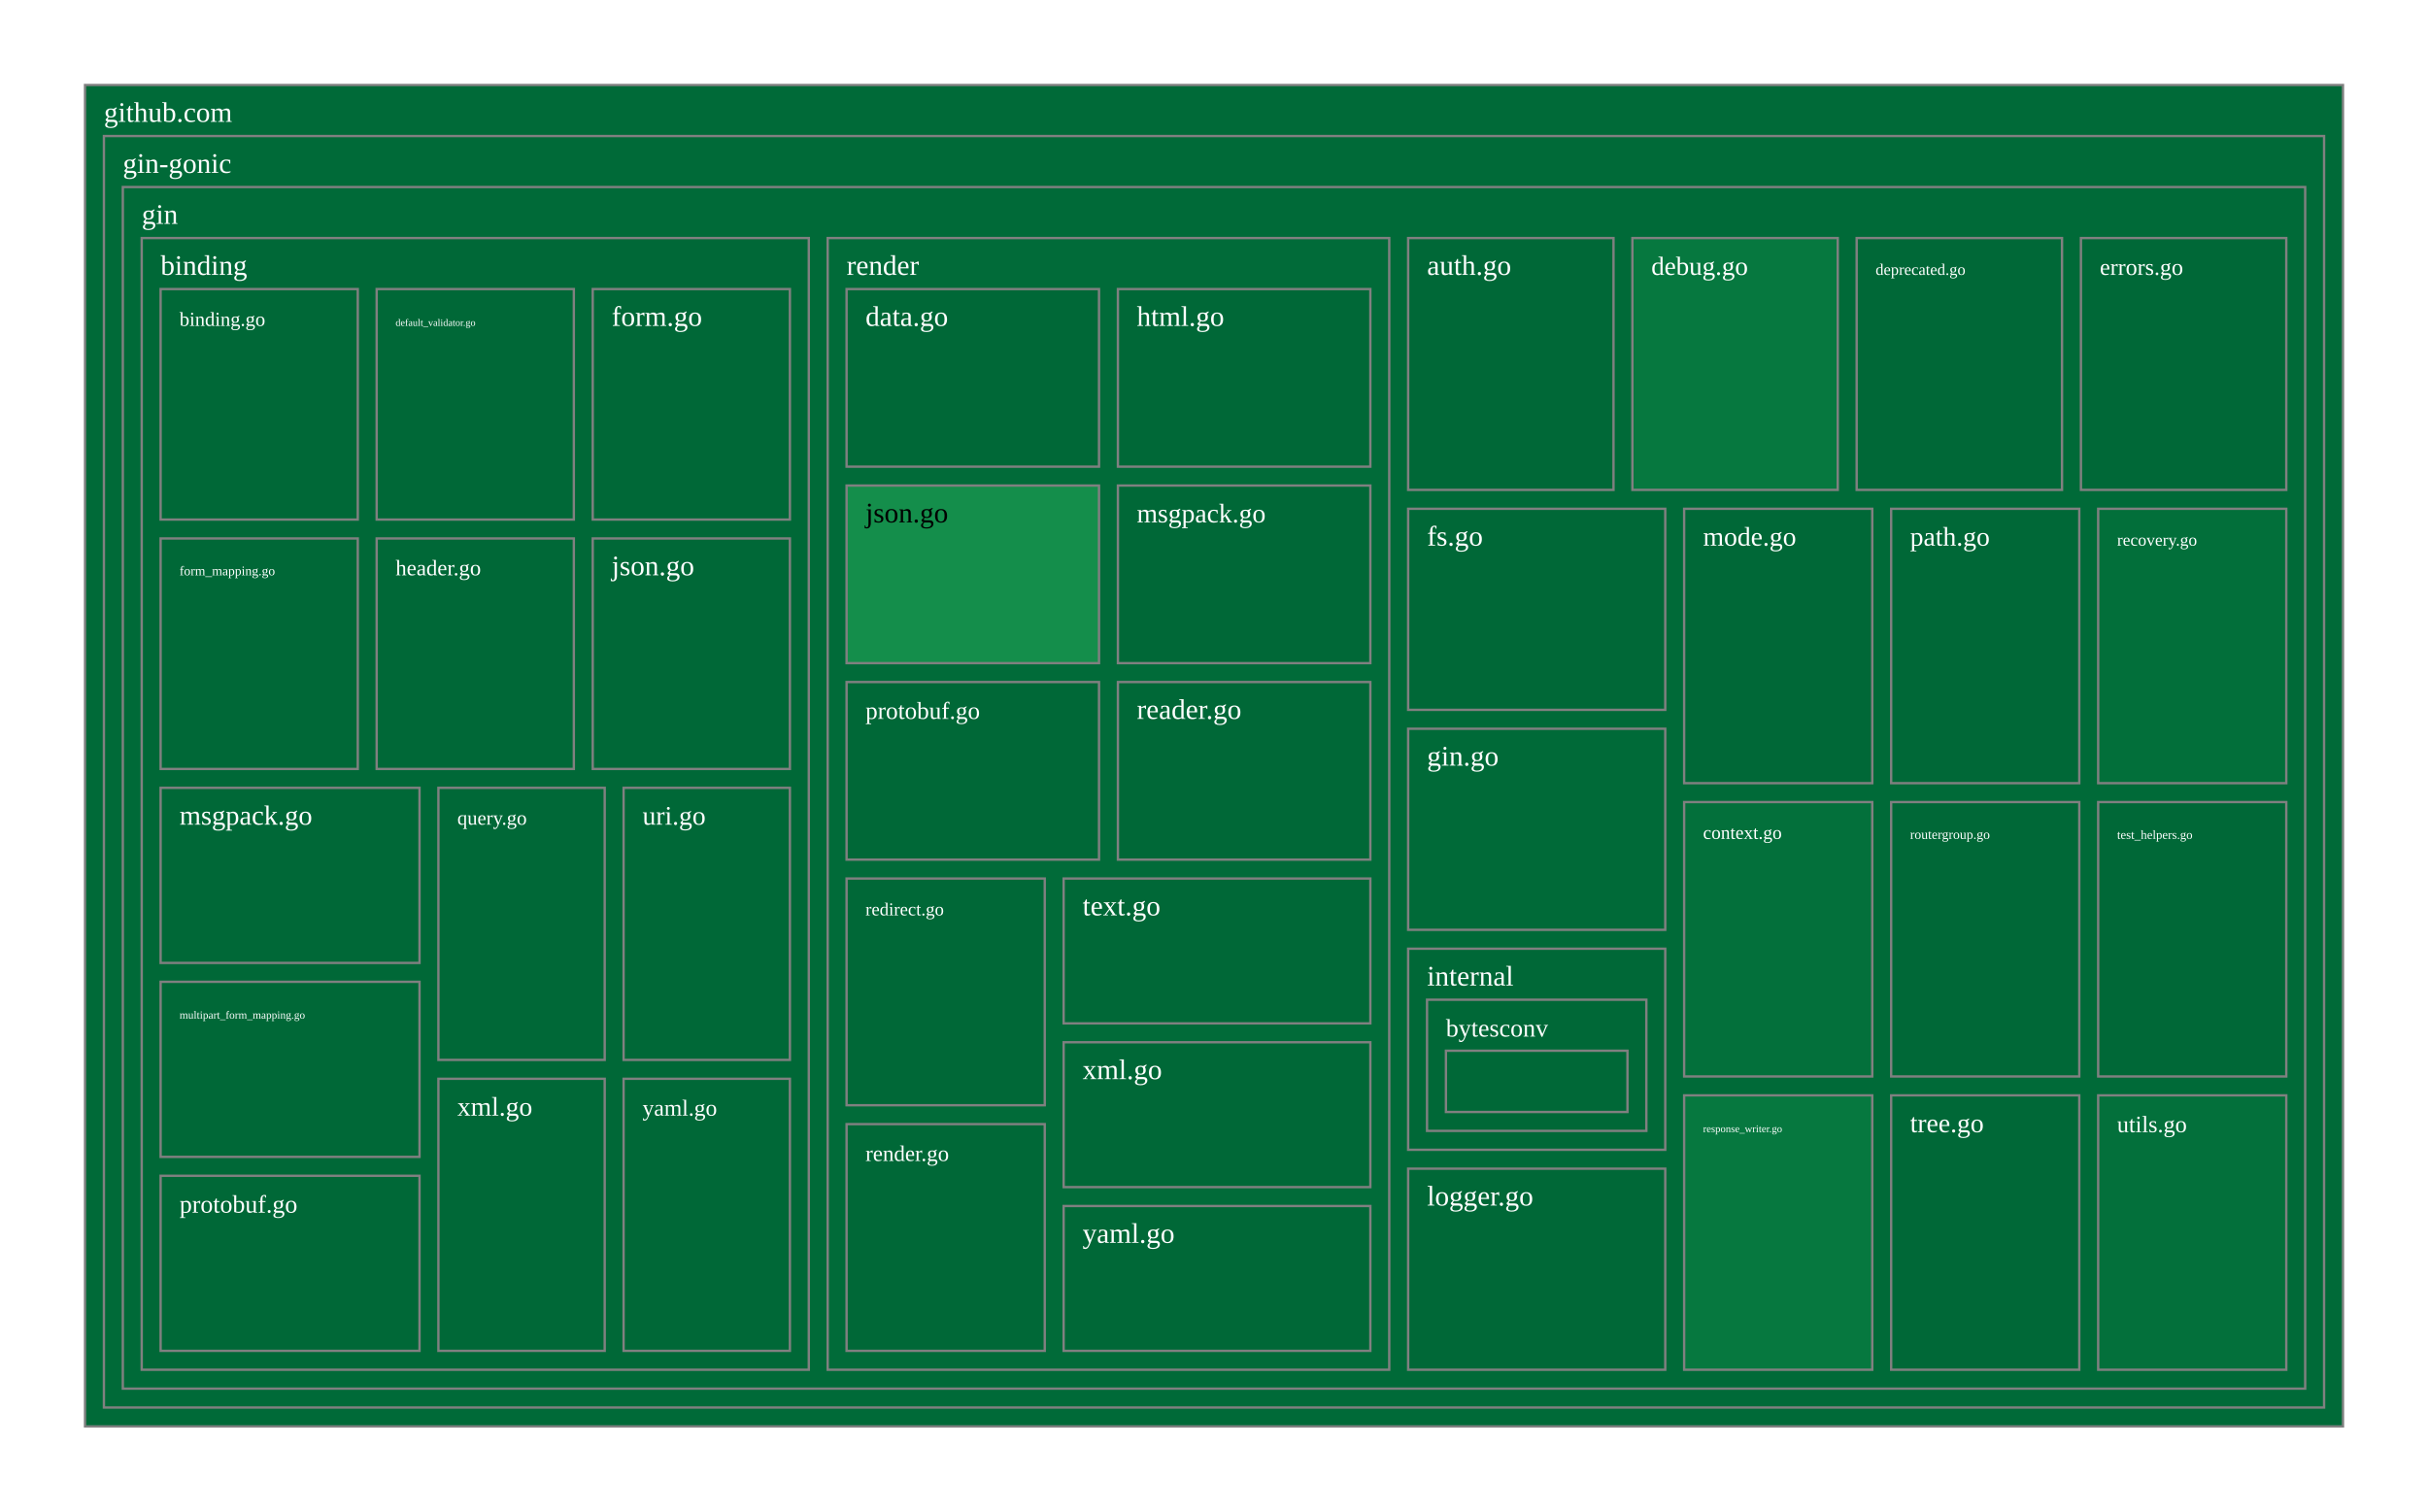
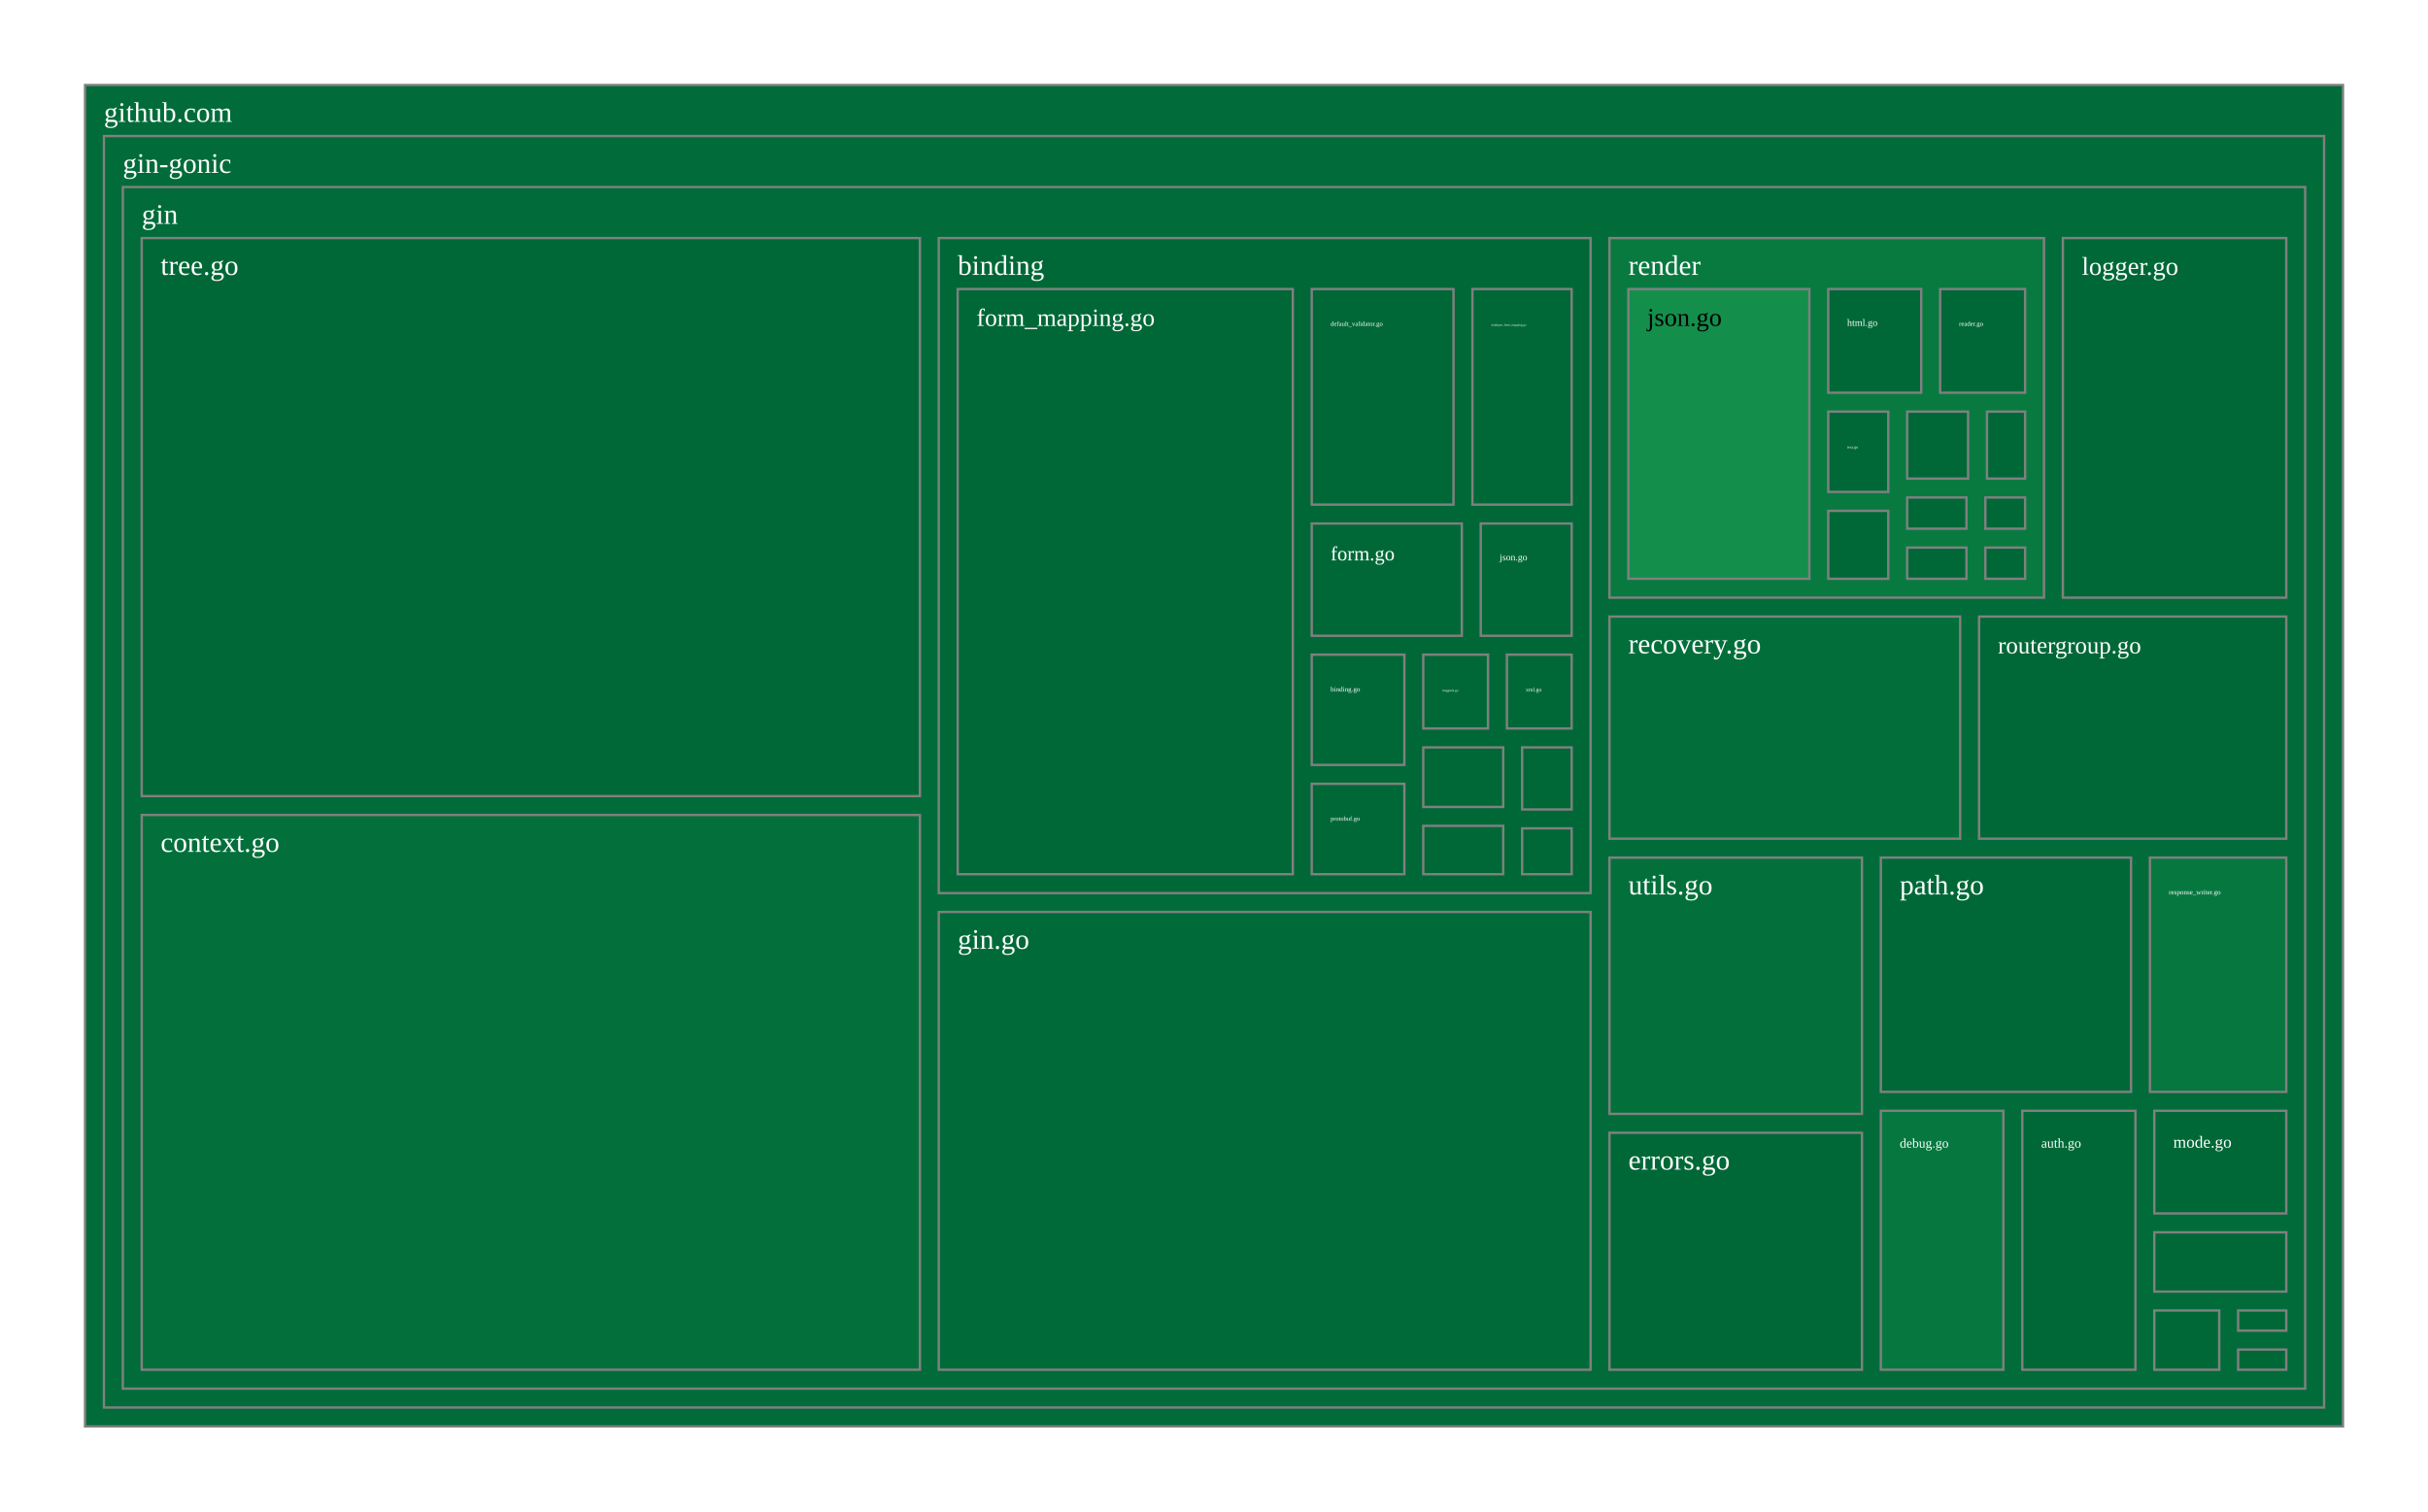
<svg xmlns="http://www.w3.org/2000/svg" viewBox="0 0 1028 640" style="background: white none repeat scroll 0% 0%;">
  <g>
-     <rect x="36" y="36" width="956" height="568" style="fill: rgba(0, 106, 56, 65535);opacity:1;fill-opacity:1;stroke:rgba(128,128,128,65535);stroke-width:1px;stroke-opacity:1;" />
+     <rect x="36" y="36" width="956" height="568" style="fill: rgba(1, 108, 57, 65535);opacity:1;fill-opacity:1;stroke:rgba(128,128,128,65535);stroke-width:1px;stroke-opacity:1;" />
    <text data-notex="1" text-anchor="start" transform="translate(44,51.6) scale(1)" style="font-family: Open Sans, verdana, arial, sans-serif !important; font-size: 12px; fill: rgb(255, 255, 255, 65535); fill-opacity: 1; white-space: pre;" data-math="N">github.com</text>
  </g>
  <g>
-     <rect x="44" y="57.6" width="940" height="538.4" style="fill: rgba(0, 106, 56, 65535);opacity:1;fill-opacity:1;stroke:rgba(128,128,128,65535);stroke-width:1px;stroke-opacity:1;" />
+     <rect x="44" y="57.6" width="940" height="538.4" style="fill: rgba(1, 108, 57, 65535);opacity:1;fill-opacity:1;stroke:rgba(128,128,128,65535);stroke-width:1px;stroke-opacity:1;" />
    <text data-notex="1" text-anchor="start" transform="translate(52,73.2) scale(1)" style="font-family: Open Sans, verdana, arial, sans-serif !important; font-size: 12px; fill: rgb(255, 255, 255, 65535); fill-opacity: 1; white-space: pre;" data-math="N">gin-gonic</text>
  </g>
  <g>
-     <rect x="52" y="79.2" width="924" height="508.8" style="fill: rgba(0, 106, 56, 65535);opacity:1;fill-opacity:1;stroke:rgba(128,128,128,65535);stroke-width:1px;stroke-opacity:1;" />
+     <rect x="52" y="79.2" width="924" height="508.8" style="fill: rgba(1, 108, 57, 65535);opacity:1;fill-opacity:1;stroke:rgba(128,128,128,65535);stroke-width:1px;stroke-opacity:1;" />
    <text data-notex="1" text-anchor="start" transform="translate(60,94.8) scale(1)" style="font-family: Open Sans, verdana, arial, sans-serif !important; font-size: 12px; fill: rgb(255, 255, 255, 65535); fill-opacity: 1; white-space: pre;" data-math="N">gin</text>
  </g>
  <g>
-     <rect x="596.195" y="100.8" width="86.951" height="106.635" style="fill: rgba(0, 104, 55, 65535);opacity:1;fill-opacity:1;stroke:rgba(128,128,128,65535);stroke-width:1px;stroke-opacity:1;" />
-     <text data-notex="1" text-anchor="start" transform="translate(604.1951,116.4) scale(1)" style="font-family: Open Sans, verdana, arial, sans-serif !important; font-size: 12px; fill: rgb(255, 255, 255, 65535); fill-opacity: 1; white-space: pre;" data-math="N">auth.go</text>
+     <rect x="856.224" y="470.34" width="47.896" height="109.66" style="fill: rgba(0, 104, 55, 65535);opacity:1;fill-opacity:1;stroke:rgba(128,128,128,65535);stroke-width:1px;stroke-opacity:1;" />
+     <text data-notex="1" text-anchor="start" transform="translate(864.2236,485.9399) scale(0.474638)" style="font-family: Open Sans, verdana, arial, sans-serif !important; font-size: 12px; fill: rgb(255, 255, 255, 65535); fill-opacity: 1; white-space: pre;" data-math="N">auth.go</text>
  </g>
  <g>
-     <rect x="60" y="100.8" width="282.439" height="479.2" style="fill: rgba(0, 104, 55, 65535);opacity:1;fill-opacity:1;stroke:rgba(128,128,128,65535);stroke-width:1px;stroke-opacity:1;" />
-     <text data-notex="1" text-anchor="start" transform="translate(68,116.4) scale(1)" style="font-family: Open Sans, verdana, arial, sans-serif !important; font-size: 12px; fill: rgb(255, 255, 255, 65535); fill-opacity: 1; white-space: pre;" data-math="N">binding</text>
+     <rect x="397.474" y="100.8" width="275.96" height="277.372" style="fill: rgba(0, 104, 55, 65535);opacity:1;fill-opacity:1;stroke:rgba(128,128,128,65535);stroke-width:1px;stroke-opacity:1;" />
+     <text data-notex="1" text-anchor="start" transform="translate(405.4737,116.4) scale(1)" style="font-family: Open Sans, verdana, arial, sans-serif !important; font-size: 12px; fill: rgb(255, 255, 255, 65535); fill-opacity: 1; white-space: pre;" data-math="N">binding</text>
  </g>
  <g>
-     <rect x="713.058" y="339.624" width="79.647" height="116.188" style="fill: rgba(3, 112, 59, 65535);opacity:1;fill-opacity:1;stroke:rgba(128,128,128,65535);stroke-width:1px;stroke-opacity:1;" />
-     <text data-notex="1" text-anchor="start" transform="translate(721.0582,355.2235) scale(0.662992)" style="font-family: Open Sans, verdana, arial, sans-serif !important; font-size: 12px; fill: rgb(255, 255, 255, 65535); fill-opacity: 1; white-space: pre;" data-math="N">context.go</text>
+     <rect x="60" y="345.096" width="329.474" height="234.904" style="fill: rgba(3, 112, 59, 65535);opacity:1;fill-opacity:1;stroke:rgba(128,128,128,65535);stroke-width:1px;stroke-opacity:1;" />
+     <text data-notex="1" text-anchor="start" transform="translate(68,360.696) scale(1)" style="font-family: Open Sans, verdana, arial, sans-serif !important; font-size: 12px; fill: rgb(255, 255, 255, 65535); fill-opacity: 1; white-space: pre;" data-math="N">context.go</text>
  </g>
  <g>
-     <rect x="691.146" y="100.8" width="86.951" height="106.635" style="fill: rgba(6, 120, 63, 65535);opacity:1;fill-opacity:1;stroke:rgba(128,128,128,65535);stroke-width:1px;stroke-opacity:1;" />
-     <text data-notex="1" text-anchor="start" transform="translate(699.1463,116.4) scale(0.923844)" style="font-family: Open Sans, verdana, arial, sans-serif !important; font-size: 12px; fill: rgb(255, 255, 255, 65535); fill-opacity: 1; white-space: pre;" data-math="N">debug.go</text>
+     <rect x="796.335" y="470.34" width="51.888" height="109.66" style="fill: rgba(6, 120, 63, 65535);opacity:1;fill-opacity:1;stroke:rgba(128,128,128,65535);stroke-width:1px;stroke-opacity:1;" />
+     <text data-notex="1" text-anchor="start" transform="translate(804.3354,485.9399) scale(0.467294)" style="font-family: Open Sans, verdana, arial, sans-serif !important; font-size: 12px; fill: rgb(255, 255, 255, 65535); fill-opacity: 1; white-space: pre;" data-math="N">debug.go</text>
  </g>
  <g>
-     <rect x="786.098" y="100.8" width="86.951" height="106.635" style="fill: rgba(0, 104, 55, 65535);opacity:1;fill-opacity:1;stroke:rgba(128,128,128,65535);stroke-width:1px;stroke-opacity:1;" />
-     <text data-notex="1" text-anchor="start" transform="translate(794.0976,116.4) scale(0.568519)" style="font-family: Open Sans, verdana, arial, sans-serif !important; font-size: 12px; fill: rgb(255, 255, 255, 65535); fill-opacity: 1; white-space: pre;" data-math="N">deprecated.go</text>
+     <rect x="947.609" y="571.454" width="20.391" height="8.546" style="fill: rgba(0, 104, 55, 65535);opacity:1;fill-opacity:1;stroke:rgba(128,128,128,65535);stroke-width:1px;stroke-opacity:1;" />
  </g>
  <g>
-     <rect x="881.049" y="100.8" width="86.951" height="106.635" style="fill: rgba(0, 104, 55, 65535);opacity:1;fill-opacity:1;stroke:rgba(128,128,128,65535);stroke-width:1px;stroke-opacity:1;" />
-     <text data-notex="1" text-anchor="start" transform="translate(889.0488,116.4) scale(0.821195)" style="font-family: Open Sans, verdana, arial, sans-serif !important; font-size: 12px; fill: rgb(255, 255, 255, 65535); fill-opacity: 1; white-space: pre;" data-math="N">errors.go</text>
+     <rect x="681.434" y="479.658" width="106.902" height="100.342" style="fill: rgba(0, 104, 55, 65535);opacity:1;fill-opacity:1;stroke:rgba(128,128,128,65535);stroke-width:1px;stroke-opacity:1;" />
+     <text data-notex="1" text-anchor="start" transform="translate(689.4337,495.2576) scale(1)" style="font-family: Open Sans, verdana, arial, sans-serif !important; font-size: 12px; fill: rgb(255, 255, 255, 65535); fill-opacity: 1; white-space: pre;" data-math="N">errors.go</text>
  </g>
  <g>
-     <rect x="596.195" y="215.435" width="108.863" height="85.141" style="fill: rgba(0, 104, 55, 65535);opacity:1;fill-opacity:1;stroke:rgba(128,128,128,65535);stroke-width:1px;stroke-opacity:1;" />
-     <text data-notex="1" text-anchor="start" transform="translate(604.1951,231.0353) scale(1)" style="font-family: Open Sans, verdana, arial, sans-serif !important; font-size: 12px; fill: rgb(255, 255, 255, 65535); fill-opacity: 1; white-space: pre;" data-math="N">fs.go</text>
+     <rect x="912.119" y="521.816" width="55.881" height="25.092" style="fill: rgba(0, 104, 55, 65535);opacity:1;fill-opacity:1;stroke:rgba(128,128,128,65535);stroke-width:1px;stroke-opacity:1;" />
  </g>
  <g>
-     <rect x="596.195" y="308.576" width="108.863" height="85.141" style="fill: rgba(0, 106, 56, 65535);opacity:1;fill-opacity:1;stroke:rgba(128,128,128,65535);stroke-width:1px;stroke-opacity:1;" />
-     <text data-notex="1" text-anchor="start" transform="translate(604.1951,324.1765) scale(1)" style="font-family: Open Sans, verdana, arial, sans-serif !important; font-size: 12px; fill: rgb(255, 255, 255, 65535); fill-opacity: 1; white-space: pre;" data-math="N">gin.go</text>
+     <rect x="397.474" y="386.172" width="275.96" height="193.828" style="fill: rgba(0, 106, 56, 65535);opacity:1;fill-opacity:1;stroke:rgba(128,128,128,65535);stroke-width:1px;stroke-opacity:1;" />
+     <text data-notex="1" text-anchor="start" transform="translate(405.4737,401.7718) scale(1)" style="font-family: Open Sans, verdana, arial, sans-serif !important; font-size: 12px; fill: rgb(255, 255, 255, 65535); fill-opacity: 1; white-space: pre;" data-math="N">gin.go</text>
  </g>
  <g>
-     <rect x="596.195" y="401.718" width="108.863" height="85.141" style="fill: rgba(0, 104, 55, 65535);opacity:1;fill-opacity:1;stroke:rgba(128,128,128,65535);stroke-width:1px;stroke-opacity:1;" />
-     <text data-notex="1" text-anchor="start" transform="translate(604.1951,417.3176) scale(1)" style="font-family: Open Sans, verdana, arial, sans-serif !important; font-size: 12px; fill: rgb(255, 255, 255, 65535); fill-opacity: 1; white-space: pre;" data-math="N">internal</text>
+     <rect x="947.609" y="554.908" width="20.391" height="8.546" style="fill: rgba(0, 104, 55, 65535);opacity:1;fill-opacity:1;stroke:rgba(128,128,128,65535);stroke-width:1px;stroke-opacity:1;" />
  </g>
  <g>
-     <rect x="596.195" y="494.859" width="108.863" height="85.141" style="fill: rgba(0, 104, 55, 65535);opacity:1;fill-opacity:1;stroke:rgba(128,128,128,65535);stroke-width:1px;stroke-opacity:1;" />
-     <text data-notex="1" text-anchor="start" transform="translate(604.1951,510.4588) scale(1)" style="font-family: Open Sans, verdana, arial, sans-serif !important; font-size: 12px; fill: rgb(255, 255, 255, 65535); fill-opacity: 1; white-space: pre;" data-math="N">logger.go</text>
+     <rect x="873.415" y="100.8" width="94.585" height="152.274" style="fill: rgba(0, 104, 55, 65535);opacity:1;fill-opacity:1;stroke:rgba(128,128,128,65535);stroke-width:1px;stroke-opacity:1;" />
+     <text data-notex="1" text-anchor="start" transform="translate(881.4147,116.4) scale(0.909552)" style="font-family: Open Sans, verdana, arial, sans-serif !important; font-size: 12px; fill: rgb(255, 255, 255, 65535); fill-opacity: 1; white-space: pre;" data-math="N">logger.go</text>
  </g>
  <g>
-     <rect x="713.058" y="215.435" width="79.647" height="116.188" style="fill: rgba(0, 104, 55, 65535);opacity:1;fill-opacity:1;stroke:rgba(128,128,128,65535);stroke-width:1px;stroke-opacity:1;" />
-     <text data-notex="1" text-anchor="start" transform="translate(721.0582,231.0353) scale(0.947132)" style="font-family: Open Sans, verdana, arial, sans-serif !important; font-size: 12px; fill: rgb(255, 255, 255, 65535); fill-opacity: 1; white-space: pre;" data-math="N">mode.go</text>
+     <rect x="912.119" y="470.34" width="55.881" height="43.476" style="fill: rgba(0, 104, 55, 65535);opacity:1;fill-opacity:1;stroke:rgba(128,128,128,65535);stroke-width:1px;stroke-opacity:1;" />
+     <text data-notex="1" text-anchor="start" transform="translate(920.1193,485.9399) scale(0.593463)" style="font-family: Open Sans, verdana, arial, sans-serif !important; font-size: 12px; fill: rgb(255, 255, 255, 65535); fill-opacity: 1; white-space: pre;" data-math="N">mode.go</text>
  </g>
  <g>
-     <rect x="800.705" y="215.435" width="79.647" height="116.188" style="fill: rgba(0, 104, 55, 65535);opacity:1;fill-opacity:1;stroke:rgba(128,128,128,65535);stroke-width:1px;stroke-opacity:1;" />
-     <text data-notex="1" text-anchor="start" transform="translate(808.7054,231.0353) scale(0.947132)" style="font-family: Open Sans, verdana, arial, sans-serif !important; font-size: 12px; fill: rgb(255, 255, 255, 65535); fill-opacity: 1; white-space: pre;" data-math="N">path.go</text>
+     <rect x="796.335" y="363.138" width="105.934" height="99.201" style="fill: rgba(0, 104, 55, 65535);opacity:1;fill-opacity:1;stroke:rgba(128,128,128,65535);stroke-width:1px;stroke-opacity:1;" />
+     <text data-notex="1" text-anchor="start" transform="translate(804.3354,378.7385) scale(1)" style="font-family: Open Sans, verdana, arial, sans-serif !important; font-size: 12px; fill: rgb(255, 255, 255, 65535); fill-opacity: 1; white-space: pre;" data-math="N">path.go</text>
  </g>
  <g>
-     <rect x="888.353" y="215.435" width="79.647" height="116.188" style="fill: rgba(2, 111, 58, 65535);opacity:1;fill-opacity:1;stroke:rgba(128,128,128,65535);stroke-width:1px;stroke-opacity:1;" />
-     <text data-notex="1" text-anchor="start" transform="translate(896.3527,231.0353) scale(0.60272)" style="font-family: Open Sans, verdana, arial, sans-serif !important; font-size: 12px; fill: rgb(255, 255, 255, 65535); fill-opacity: 1; white-space: pre;" data-math="N">recovery.go</text>
+     <rect x="681.434" y="261.074" width="148.488" height="94.065" style="fill: rgba(2, 111, 58, 65535);opacity:1;fill-opacity:1;stroke:rgba(128,128,128,65535);stroke-width:1px;stroke-opacity:1;" />
+     <text data-notex="1" text-anchor="start" transform="translate(689.4337,276.6737) scale(1)" style="font-family: Open Sans, verdana, arial, sans-serif !important; font-size: 12px; fill: rgb(255, 255, 255, 65535); fill-opacity: 1; white-space: pre;" data-math="N">recovery.go</text>
  </g>
  <g>
-     <rect x="350.439" y="100.8" width="237.756" height="479.2" style="fill: rgba(1, 107, 57, 65535);opacity:1;fill-opacity:1;stroke:rgba(128,128,128,65535);stroke-width:1px;stroke-opacity:1;" />
-     <text data-notex="1" text-anchor="start" transform="translate(358.439,116.4) scale(1)" style="font-family: Open Sans, verdana, arial, sans-serif !important; font-size: 12px; fill: rgb(255, 255, 255, 65535); fill-opacity: 1; white-space: pre;" data-math="N">render</text>
+     <rect x="681.434" y="100.8" width="183.981" height="152.274" style="fill: rgba(8, 122, 64, 65535);opacity:1;fill-opacity:1;stroke:rgba(128,128,128,65535);stroke-width:1px;stroke-opacity:1;" />
+     <text data-notex="1" text-anchor="start" transform="translate(689.4337,116.4) scale(1)" style="font-family: Open Sans, verdana, arial, sans-serif !important; font-size: 12px; fill: rgb(255, 255, 255, 65535); fill-opacity: 1; white-space: pre;" data-math="N">render</text>
  </g>
  <g>
-     <rect x="713.058" y="463.812" width="79.647" height="116.188" style="fill: rgba(6, 120, 63, 65535);opacity:1;fill-opacity:1;stroke:rgba(128,128,128,65535);stroke-width:1px;stroke-opacity:1;" />
-     <text data-notex="1" text-anchor="start" transform="translate(721.0582,479.4118) scale(0.368329)" style="font-family: Open Sans, verdana, arial, sans-serif !important; font-size: 12px; fill: rgb(255, 255, 255, 65535); fill-opacity: 1; white-space: pre;" data-math="N">response_writer.go</text>
+     <rect x="910.269" y="363.138" width="57.731" height="99.201" style="fill: rgba(6, 120, 63, 65535);opacity:1;fill-opacity:1;stroke:rgba(128,128,128,65535);stroke-width:1px;stroke-opacity:1;" />
+     <text data-notex="1" text-anchor="start" transform="translate(918.2691,378.7385) scale(0.241498)" style="font-family: Open Sans, verdana, arial, sans-serif !important; font-size: 12px; fill: rgb(255, 255, 255, 65535); fill-opacity: 1; white-space: pre;" data-math="N">response_writer.go</text>
  </g>
  <g>
-     <rect x="800.705" y="339.624" width="79.647" height="116.188" style="fill: rgba(0, 104, 55, 65535);opacity:1;fill-opacity:1;stroke:rgba(128,128,128,65535);stroke-width:1px;stroke-opacity:1;" />
-     <text data-notex="1" text-anchor="start" transform="translate(808.7054,355.2235) scale(0.473566)" style="font-family: Open Sans, verdana, arial, sans-serif !important; font-size: 12px; fill: rgb(255, 255, 255, 65535); fill-opacity: 1; white-space: pre;" data-math="N">routergroup.go</text>
+     <rect x="837.922" y="261.074" width="130.078" height="94.065" style="fill: rgba(0, 104, 55, 65535);opacity:1;fill-opacity:1;stroke:rgba(128,128,128,65535);stroke-width:1px;stroke-opacity:1;" />
+     <text data-notex="1" text-anchor="start" transform="translate(845.922,276.6737) scale(0.848794)" style="font-family: Open Sans, verdana, arial, sans-serif !important; font-size: 12px; fill: rgb(255, 255, 255, 65535); fill-opacity: 1; white-space: pre;" data-math="N">routergroup.go</text>
  </g>
  <g>
-     <rect x="888.353" y="339.624" width="79.647" height="116.188" style="fill: rgba(0, 104, 55, 65535);opacity:1;fill-opacity:1;stroke:rgba(128,128,128,65535);stroke-width:1px;stroke-opacity:1;" />
-     <text data-notex="1" text-anchor="start" transform="translate(896.3527,355.2235) scale(0.441995)" style="font-family: Open Sans, verdana, arial, sans-serif !important; font-size: 12px; fill: rgb(255, 255, 255, 65535); fill-opacity: 1; white-space: pre;" data-math="N">test_helpers.go</text>
+     <rect x="912.119" y="554.908" width="27.489" height="25.092" style="fill: rgba(0, 104, 55, 65535);opacity:1;fill-opacity:1;stroke:rgba(128,128,128,65535);stroke-width:1px;stroke-opacity:1;" />
  </g>
  <g>
-     <rect x="800.705" y="463.812" width="79.647" height="116.188" style="fill: rgba(0, 104, 55, 65535);opacity:1;fill-opacity:1;stroke:rgba(128,128,128,65535);stroke-width:1px;stroke-opacity:1;" />
-     <text data-notex="1" text-anchor="start" transform="translate(808.7054,479.4118) scale(0.947132)" style="font-family: Open Sans, verdana, arial, sans-serif !important; font-size: 12px; fill: rgb(255, 255, 255, 65535); fill-opacity: 1; white-space: pre;" data-math="N">tree.go</text>
+     <rect x="60" y="100.8" width="329.474" height="236.296" style="fill: rgba(0, 104, 55, 65535);opacity:1;fill-opacity:1;stroke:rgba(128,128,128,65535);stroke-width:1px;stroke-opacity:1;" />
+     <text data-notex="1" text-anchor="start" transform="translate(68,116.4) scale(1)" style="font-family: Open Sans, verdana, arial, sans-serif !important; font-size: 12px; fill: rgb(255, 255, 255, 65535); fill-opacity: 1; white-space: pre;" data-math="N">tree.go</text>
  </g>
  <g>
-     <rect x="888.353" y="463.812" width="79.647" height="116.188" style="fill: rgba(3, 112, 59, 65535);opacity:1;fill-opacity:1;stroke:rgba(128,128,128,65535);stroke-width:1px;stroke-opacity:1;" />
-     <text data-notex="1" text-anchor="start" transform="translate(896.3527,479.4118) scale(0.828741)" style="font-family: Open Sans, verdana, arial, sans-serif !important; font-size: 12px; fill: rgb(255, 255, 255, 65535); fill-opacity: 1; white-space: pre;" data-math="N">utils.go</text>
+     <rect x="681.434" y="363.138" width="106.902" height="108.519" style="fill: rgba(3, 112, 59, 65535);opacity:1;fill-opacity:1;stroke:rgba(128,128,128,65535);stroke-width:1px;stroke-opacity:1;" />
+     <text data-notex="1" text-anchor="start" transform="translate(689.4337,378.7385) scale(1)" style="font-family: Open Sans, verdana, arial, sans-serif !important; font-size: 12px; fill: rgb(255, 255, 255, 65535); fill-opacity: 1; white-space: pre;" data-math="N">utils.go</text>
  </g>
  <g>
-     <rect x="68" y="122.4" width="83.48" height="97.6" style="fill: rgba(0, 104, 55, 65535);opacity:1;fill-opacity:1;stroke:rgba(128,128,128,65535);stroke-width:1px;stroke-opacity:1;" />
-     <text data-notex="1" text-anchor="start" transform="translate(76,138) scale(0.702913)" style="font-family: Open Sans, verdana, arial, sans-serif !important; font-size: 12px; fill: rgb(255, 255, 255, 65535); fill-opacity: 1; white-space: pre;" data-math="N">binding.go</text>
+     <rect x="555.376" y="277.209" width="39.223" height="46.688" style="fill: rgba(0, 104, 55, 65535);opacity:1;fill-opacity:1;stroke:rgba(128,128,128,65535);stroke-width:1px;stroke-opacity:1;" />
+     <text data-notex="1" text-anchor="start" transform="translate(563.3759,292.8093) scale(0.241907)" style="font-family: Open Sans, verdana, arial, sans-serif !important; font-size: 12px; fill: rgb(255, 255, 255, 65535); fill-opacity: 1; white-space: pre;" data-math="N">binding.go</text>
  </g>
  <g>
-     <rect x="159.48" y="122.4" width="83.48" height="97.6" style="fill: rgba(0, 104, 55, 65535);opacity:1;fill-opacity:1;stroke:rgba(128,128,128,65535);stroke-width:1px;stroke-opacity:1;" />
-     <text data-notex="1" text-anchor="start" transform="translate(167.4797,138) scale(0.351457)" style="font-family: Open Sans, verdana, arial, sans-serif !important; font-size: 12px; fill: rgb(255, 255, 255, 65535); fill-opacity: 1; white-space: pre;" data-math="N">default_validator.go</text>
+     <rect x="555.376" y="122.4" width="60.033" height="91.28" style="fill: rgba(0, 104, 55, 65535);opacity:1;fill-opacity:1;stroke:rgba(128,128,128,65535);stroke-width:1px;stroke-opacity:1;" />
+     <text data-notex="1" text-anchor="start" transform="translate(563.3759,138) scale(0.22934)" style="font-family: Open Sans, verdana, arial, sans-serif !important; font-size: 12px; fill: rgb(255, 255, 255, 65535); fill-opacity: 1; white-space: pre;" data-math="N">default_validator.go</text>
  </g>
  <g>
-     <rect x="250.959" y="122.4" width="83.48" height="97.6" style="fill: rgba(0, 104, 55, 65535);opacity:1;fill-opacity:1;stroke:rgba(128,128,128,65535);stroke-width:1px;stroke-opacity:1;" />
-     <text data-notex="1" text-anchor="start" transform="translate(258.9593,138) scale(1)" style="font-family: Open Sans, verdana, arial, sans-serif !important; font-size: 12px; fill: rgb(255, 255, 255, 65535); fill-opacity: 1; white-space: pre;" data-math="N">form.go</text>
+     <rect x="555.376" y="221.68" width="63.55" height="47.529" style="fill: rgba(0, 104, 55, 65535);opacity:1;fill-opacity:1;stroke:rgba(128,128,128,65535);stroke-width:1px;stroke-opacity:1;" />
+     <text data-notex="1" text-anchor="start" transform="translate(563.3759,237.2799) scale(0.707591)" style="font-family: Open Sans, verdana, arial, sans-serif !important; font-size: 12px; fill: rgb(255, 255, 255, 65535); fill-opacity: 1; white-space: pre;" data-math="N">form.go</text>
  </g>
  <g>
-     <rect x="68" y="228" width="83.48" height="97.6" style="fill: rgba(0, 104, 55, 65535);opacity:1;fill-opacity:1;stroke:rgba(128,128,128,65535);stroke-width:1px;stroke-opacity:1;" />
-     <text data-notex="1" text-anchor="start" transform="translate(76,243.6) scale(0.468609)" style="font-family: Open Sans, verdana, arial, sans-serif !important; font-size: 12px; fill: rgb(255, 255, 255, 65535); fill-opacity: 1; white-space: pre;" data-math="N">form_mapping.go</text>
+     <rect x="405.474" y="122.4" width="141.902" height="247.772" style="fill: rgba(0, 104, 55, 65535);opacity:1;fill-opacity:1;stroke:rgba(128,128,128,65535);stroke-width:1px;stroke-opacity:1;" />
+     <text data-notex="1" text-anchor="start" transform="translate(413.4737,138) scale(0.874321)" style="font-family: Open Sans, verdana, arial, sans-serif !important; font-size: 12px; fill: rgb(255, 255, 255, 65535); fill-opacity: 1; white-space: pre;" data-math="N">form_mapping.go</text>
  </g>
  <g>
-     <rect x="159.48" y="228" width="83.48" height="97.6" style="fill: rgba(0, 104, 55, 65535);opacity:1;fill-opacity:1;stroke:rgba(128,128,128,65535);stroke-width:1px;stroke-opacity:1;" />
-     <text data-notex="1" text-anchor="start" transform="translate(167.4797,243.6) scale(0.781015)" style="font-family: Open Sans, verdana, arial, sans-serif !important; font-size: 12px; fill: rgb(255, 255, 255, 65535); fill-opacity: 1; white-space: pre;" data-math="N">header.go</text>
+     <rect x="602.599" y="349.695" width="33.857" height="20.477" style="fill: rgba(0, 104, 55, 65535);opacity:1;fill-opacity:1;stroke:rgba(128,128,128,65535);stroke-width:1px;stroke-opacity:1;" />
  </g>
  <g>
-     <rect x="250.959" y="228" width="83.48" height="97.6" style="fill: rgba(0, 104, 55, 65535);opacity:1;fill-opacity:1;stroke:rgba(128,128,128,65535);stroke-width:1px;stroke-opacity:1;" />
-     <text data-notex="1" text-anchor="start" transform="translate(258.9593,243.6) scale(1)" style="font-family: Open Sans, verdana, arial, sans-serif !important; font-size: 12px; fill: rgb(255, 255, 255, 65535); fill-opacity: 1; white-space: pre;" data-math="N">json.go</text>
+     <rect x="626.926" y="221.68" width="38.508" height="47.529" style="fill: rgba(0, 104, 55, 65535);opacity:1;fill-opacity:1;stroke:rgba(128,128,128,65535);stroke-width:1px;stroke-opacity:1;" />
+     <text data-notex="1" text-anchor="start" transform="translate(634.9261,237.2799) scale(0.334934)" style="font-family: Open Sans, verdana, arial, sans-serif !important; font-size: 12px; fill: rgb(255, 255, 255, 65535); fill-opacity: 1; white-space: pre;" data-math="N">json.go</text>
  </g>
  <g>
-     <rect x="68" y="333.6" width="109.617" height="74.133" style="fill: rgba(0, 104, 55, 65535);opacity:1;fill-opacity:1;stroke:rgba(128,128,128,65535);stroke-width:1px;stroke-opacity:1;" />
-     <text data-notex="1" text-anchor="start" transform="translate(76,349.2) scale(0.975174)" style="font-family: Open Sans, verdana, arial, sans-serif !important; font-size: 12px; fill: rgb(255, 255, 255, 65535); fill-opacity: 1; white-space: pre;" data-math="N">msgpack.go</text>
+     <rect x="602.599" y="277.209" width="27.417" height="31.263" style="fill: rgba(0, 104, 55, 65535);opacity:1;fill-opacity:1;stroke:rgba(128,128,128,65535);stroke-width:1px;stroke-opacity:1;" />
+     <text data-notex="1" text-anchor="start" transform="translate(610.599,292.8093) scale(0.11893)" style="font-family: Open Sans, verdana, arial, sans-serif !important; font-size: 12px; fill: rgb(255, 255, 255, 65535); fill-opacity: 1; white-space: pre;" data-math="N">msgpack.go</text>
  </g>
  <g>
-     <rect x="68" y="415.733" width="109.617" height="74.133" style="fill: rgba(0, 104, 55, 65535);opacity:1;fill-opacity:1;stroke:rgba(128,128,128,65535);stroke-width:1px;stroke-opacity:1;" />
-     <text data-notex="1" text-anchor="start" transform="translate(76,431.3333) scale(0.39007)" style="font-family: Open Sans, verdana, arial, sans-serif !important; font-size: 12px; fill: rgb(255, 255, 255, 65535); fill-opacity: 1; white-space: pre;" data-math="N">multipart_form_mapping.go</text>
+     <rect x="623.409" y="122.4" width="42.024" height="91.28" style="fill: rgba(0, 104, 55, 65535);opacity:1;fill-opacity:1;stroke:rgba(128,128,128,65535);stroke-width:1px;stroke-opacity:1;" />
+     <text data-notex="1" text-anchor="start" transform="translate(631.4092,138) scale(0.108435)" style="font-family: Open Sans, verdana, arial, sans-serif !important; font-size: 12px; fill: rgb(255, 255, 255, 65535); fill-opacity: 1; white-space: pre;" data-math="N">multipart_form_mapping.go</text>
  </g>
  <g>
-     <rect x="68" y="497.867" width="109.617" height="74.133" style="fill: rgba(0, 104, 55, 65535);opacity:1;fill-opacity:1;stroke:rgba(128,128,128,65535);stroke-width:1px;stroke-opacity:1;" />
-     <text data-notex="1" text-anchor="start" transform="translate(76,513.4667) scale(0.886522)" style="font-family: Open Sans, verdana, arial, sans-serif !important; font-size: 12px; fill: rgb(255, 255, 255, 65535); fill-opacity: 1; white-space: pre;" data-math="N">protobuf.go</text>
+     <rect x="555.376" y="331.897" width="39.223" height="38.275" style="fill: rgba(0, 104, 55, 65535);opacity:1;fill-opacity:1;stroke:rgba(128,128,128,65535);stroke-width:1px;stroke-opacity:1;" />
+     <text data-notex="1" text-anchor="start" transform="translate(563.3759,347.4973) scale(0.219916)" style="font-family: Open Sans, verdana, arial, sans-serif !important; font-size: 12px; fill: rgb(255, 255, 255, 65535); fill-opacity: 1; white-space: pre;" data-math="N">protobuf.go</text>
  </g>
  <g>
-     <rect x="185.617" y="333.6" width="70.411" height="115.2" style="fill: rgba(0, 104, 55, 65535);opacity:1;fill-opacity:1;stroke:rgba(128,128,128,65535);stroke-width:1px;stroke-opacity:1;" />
-     <text data-notex="1" text-anchor="start" transform="translate(193.6167,349.2) scale(0.708479)" style="font-family: Open Sans, verdana, arial, sans-serif !important; font-size: 12px; fill: rgb(255, 255, 255, 65535); fill-opacity: 1; white-space: pre;" data-math="N">query.go</text>
+     <rect x="644.456" y="316.472" width="20.978" height="26.277" style="fill: rgba(0, 104, 55, 65535);opacity:1;fill-opacity:1;stroke:rgba(128,128,128,65535);stroke-width:1px;stroke-opacity:1;" />
  </g>
  <g>
-     <rect x="264.028" y="333.6" width="70.411" height="115.2" style="fill: rgba(0, 104, 55, 65535);opacity:1;fill-opacity:1;stroke:rgba(128,128,128,65535);stroke-width:1px;stroke-opacity:1;" />
-     <text data-notex="1" text-anchor="start" transform="translate(272.0279,349.2) scale(0.944638)" style="font-family: Open Sans, verdana, arial, sans-serif !important; font-size: 12px; fill: rgb(255, 255, 255, 65535); fill-opacity: 1; white-space: pre;" data-math="N">uri.go</text>
+     <rect x="644.456" y="350.75" width="20.978" height="19.422" style="fill: rgba(0, 104, 55, 65535);opacity:1;fill-opacity:1;stroke:rgba(128,128,128,65535);stroke-width:1px;stroke-opacity:1;" />
  </g>
  <g>
-     <rect x="185.617" y="456.8" width="70.411" height="115.2" style="fill: rgba(0, 104, 55, 65535);opacity:1;fill-opacity:1;stroke:rgba(128,128,128,65535);stroke-width:1px;stroke-opacity:1;" />
-     <text data-notex="1" text-anchor="start" transform="translate(193.6167,472.4) scale(0.944638)" style="font-family: Open Sans, verdana, arial, sans-serif !important; font-size: 12px; fill: rgb(255, 255, 255, 65535); fill-opacity: 1; white-space: pre;" data-math="N">xml.go</text>
+     <rect x="638.016" y="277.209" width="27.417" height="31.263" style="fill: rgba(0, 104, 55, 65535);opacity:1;fill-opacity:1;stroke:rgba(128,128,128,65535);stroke-width:1px;stroke-opacity:1;" />
+     <text data-notex="1" text-anchor="start" transform="translate(646.0164,292.8093) scale(0.198217)" style="font-family: Open Sans, verdana, arial, sans-serif !important; font-size: 12px; fill: rgb(255, 255, 255, 65535); fill-opacity: 1; white-space: pre;" data-math="N">xml.go</text>
  </g>
  <g>
-     <rect x="264.028" y="456.8" width="70.411" height="115.2" style="fill: rgba(0, 104, 55, 65535);opacity:1;fill-opacity:1;stroke:rgba(128,128,128,65535);stroke-width:1px;stroke-opacity:1;" />
-     <text data-notex="1" text-anchor="start" transform="translate(272.0279,472.4) scale(0.80969)" style="font-family: Open Sans, verdana, arial, sans-serif !important; font-size: 12px; fill: rgb(255, 255, 255, 65535); fill-opacity: 1; white-space: pre;" data-math="N">yaml.go</text>
+     <rect x="602.599" y="316.472" width="33.857" height="25.223" style="fill: rgba(0, 104, 55, 65535);opacity:1;fill-opacity:1;stroke:rgba(128,128,128,65535);stroke-width:1px;stroke-opacity:1;" />
  </g>
  <g>
-     <rect x="604.195" y="423.318" width="92.863" height="55.541" style="fill: rgba(0, 104, 55, 65535);opacity:1;fill-opacity:1;stroke:rgba(128,128,128,65535);stroke-width:1px;stroke-opacity:1;" />
-     <text data-notex="1" text-anchor="start" transform="translate(612.1951,438.9176) scale(0.889619)" style="font-family: Open Sans, verdana, arial, sans-serif !important; font-size: 12px; fill: rgb(255, 255, 255, 65535); fill-opacity: 1; white-space: pre;" data-math="N">bytesconv</text>
+     <rect x="807.486" y="210.649" width="25.102" height="13.212" style="fill: rgba(0, 104, 55, 65535);opacity:1;fill-opacity:1;stroke:rgba(128,128,128,65535);stroke-width:1px;stroke-opacity:1;" />
  </g>
  <g>
-     <rect x="358.439" y="122.4" width="106.878" height="75.2" style="fill: rgba(0, 104, 55, 65535);opacity:1;fill-opacity:1;stroke:rgba(128,128,128,65535);stroke-width:1px;stroke-opacity:1;" />
-     <text data-notex="1" text-anchor="start" transform="translate(366.439,138) scale(1)" style="font-family: Open Sans, verdana, arial, sans-serif !important; font-size: 12px; fill: rgb(255, 255, 255, 65535); fill-opacity: 1; white-space: pre;" data-math="N">data.go</text>
+     <rect x="774.066" y="122.4" width="39.366" height="43.885" style="fill: rgba(0, 104, 55, 65535);opacity:1;fill-opacity:1;stroke:rgba(128,128,128,65535);stroke-width:1px;stroke-opacity:1;" />
+     <text data-notex="1" text-anchor="start" transform="translate(782.0658,138) scale(0.34771)" style="font-family: Open Sans, verdana, arial, sans-serif !important; font-size: 12px; fill: rgb(255, 255, 255, 65535); fill-opacity: 1; white-space: pre;" data-math="N">html.go</text>
  </g>
  <g>
-     <rect x="473.317" y="122.4" width="106.878" height="75.2" style="fill: rgba(0, 104, 55, 65535);opacity:1;fill-opacity:1;stroke:rgba(128,128,128,65535);stroke-width:1px;stroke-opacity:1;" />
-     <text data-notex="1" text-anchor="start" transform="translate(481.3171,138) scale(1)" style="font-family: Open Sans, verdana, arial, sans-serif !important; font-size: 12px; fill: rgb(255, 255, 255, 65535); fill-opacity: 1; white-space: pre;" data-math="N">html.go</text>
+     <rect x="689.434" y="122.4" width="76.632" height="122.674" style="fill: rgba(20, 142, 75, 65535);opacity:1;fill-opacity:1;stroke:rgba(128,128,128,65535);stroke-width:1px;stroke-opacity:1;" />
+     <text data-notex="1" text-anchor="start" transform="translate(697.4337,138) scale(0.902263)" style="font-family: Open Sans, verdana, arial, sans-serif !important; font-size: 12px; fill: rgb(0, 0, 0, 65535); fill-opacity: 1; white-space: pre;" data-math="N">json.go</text>
  </g>
  <g>
-     <rect x="358.439" y="205.6" width="106.878" height="75.2" style="fill: rgba(20, 142, 75, 65535);opacity:1;fill-opacity:1;stroke:rgba(128,128,128,65535);stroke-width:1px;stroke-opacity:1;" />
-     <text data-notex="1" text-anchor="start" transform="translate(366.439,221.2) scale(1)" style="font-family: Open Sans, verdana, arial, sans-serif !important; font-size: 12px; fill: rgb(0, 0, 0, 65535); fill-opacity: 1; white-space: pre;" data-math="N">json.go</text>
+     <rect x="841.278" y="174.285" width="16.137" height="28.364" style="fill: rgba(0, 104, 55, 65535);opacity:1;fill-opacity:1;stroke:rgba(128,128,128,65535);stroke-width:1px;stroke-opacity:1;" />
  </g>
  <g>
-     <rect x="473.317" y="205.6" width="106.878" height="75.2" style="fill: rgba(0, 104, 55, 65535);opacity:1;fill-opacity:1;stroke:rgba(128,128,128,65535);stroke-width:1px;stroke-opacity:1;" />
-     <text data-notex="1" text-anchor="start" transform="translate(481.3171,221.2) scale(0.946646)" style="font-family: Open Sans, verdana, arial, sans-serif !important; font-size: 12px; fill: rgb(255, 255, 255, 65535); fill-opacity: 1; white-space: pre;" data-math="N">msgpack.go</text>
+     <rect x="774.066" y="216.306" width="25.42" height="28.768" style="fill: rgba(0, 104, 55, 65535);opacity:1;fill-opacity:1;stroke:rgba(128,128,128,65535);stroke-width:1px;stroke-opacity:1;" />
  </g>
  <g>
-     <rect x="358.439" y="288.8" width="106.878" height="75.2" style="fill: rgba(0, 104, 55, 65535);opacity:1;fill-opacity:1;stroke:rgba(128,128,128,65535);stroke-width:1px;stroke-opacity:1;" />
-     <text data-notex="1" text-anchor="start" transform="translate(366.439,304.4) scale(0.860588)" style="font-family: Open Sans, verdana, arial, sans-serif !important; font-size: 12px; fill: rgb(255, 255, 255, 65535); fill-opacity: 1; white-space: pre;" data-math="N">protobuf.go</text>
+     <rect x="821.432" y="122.4" width="35.983" height="43.885" style="fill: rgba(0, 104, 55, 65535);opacity:1;fill-opacity:1;stroke:rgba(128,128,128,65535);stroke-width:1px;stroke-opacity:1;" />
+     <text data-notex="1" text-anchor="start" transform="translate(829.4319,138) scale(0.231283)" style="font-family: Open Sans, verdana, arial, sans-serif !important; font-size: 12px; fill: rgb(255, 255, 255, 65535); fill-opacity: 1; white-space: pre;" data-math="N">reader.go</text>
  </g>
  <g>
-     <rect x="473.317" y="288.8" width="106.878" height="75.2" style="fill: rgba(0, 104, 55, 65535);opacity:1;fill-opacity:1;stroke:rgba(128,128,128,65535);stroke-width:1px;stroke-opacity:1;" />
-     <text data-notex="1" text-anchor="start" transform="translate(481.3171,304.4) scale(1)" style="font-family: Open Sans, verdana, arial, sans-serif !important; font-size: 12px; fill: rgb(255, 255, 255, 65535); fill-opacity: 1; white-space: pre;" data-math="N">reader.go</text>
+     <rect x="807.486" y="231.861" width="25.102" height="13.212" style="fill: rgba(0, 104, 55, 65535);opacity:1;fill-opacity:1;stroke:rgba(128,128,128,65535);stroke-width:1px;stroke-opacity:1;" />
  </g>
  <g>
-     <rect x="358.439" y="372" width="83.902" height="96" style="fill: rgba(0, 104, 55, 65535);opacity:1;fill-opacity:1;stroke:rgba(128,128,128,65535);stroke-width:1px;stroke-opacity:1;" />
-     <text data-notex="1" text-anchor="start" transform="translate(366.439,387.6) scale(0.643016)" style="font-family: Open Sans, verdana, arial, sans-serif !important; font-size: 12px; fill: rgb(255, 255, 255, 65535); fill-opacity: 1; white-space: pre;" data-math="N">redirect.go</text>
+     <rect x="840.588" y="210.649" width="16.827" height="13.212" style="fill: rgba(0, 104, 55, 65535);opacity:1;fill-opacity:1;stroke:rgba(128,128,128,65535);stroke-width:1px;stroke-opacity:1;" />
  </g>
  <g>
-     <rect x="358.439" y="476" width="83.902" height="96" style="fill: rgba(0, 104, 55, 65535);opacity:1;fill-opacity:1;stroke:rgba(128,128,128,65535);stroke-width:1px;stroke-opacity:1;" />
-     <text data-notex="1" text-anchor="start" transform="translate(366.439,491.6) scale(0.785908)" style="font-family: Open Sans, verdana, arial, sans-serif !important; font-size: 12px; fill: rgb(255, 255, 255, 65535); fill-opacity: 1; white-space: pre;" data-math="N">render.go</text>
+     <rect x="774.066" y="174.285" width="25.42" height="34.021" style="fill: rgba(0, 104, 55, 65535);opacity:1;fill-opacity:1;stroke:rgba(128,128,128,65535);stroke-width:1px;stroke-opacity:1;" />
+     <text data-notex="1" text-anchor="start" transform="translate(782.0658,189.8851) scale(0.140184)" style="font-family: Open Sans, verdana, arial, sans-serif !important; font-size: 12px; fill: rgb(255, 255, 255, 65535); fill-opacity: 1; white-space: pre;" data-math="N">text.go</text>
  </g>
  <g>
-     <rect x="450.341" y="372" width="129.854" height="61.333" style="fill: rgba(0, 104, 55, 65535);opacity:1;fill-opacity:1;stroke:rgba(128,128,128,65535);stroke-width:1px;stroke-opacity:1;" />
-     <text data-notex="1" text-anchor="start" transform="translate(458.3415,387.6) scale(1)" style="font-family: Open Sans, verdana, arial, sans-serif !important; font-size: 12px; fill: rgb(255, 255, 255, 65535); fill-opacity: 1; white-space: pre;" data-math="N">text.go</text>
+     <rect x="840.588" y="231.861" width="16.827" height="13.212" style="fill: rgba(0, 104, 55, 65535);opacity:1;fill-opacity:1;stroke:rgba(128,128,128,65535);stroke-width:1px;stroke-opacity:1;" />
  </g>
  <g>
-     <rect x="450.341" y="441.333" width="129.854" height="61.333" style="fill: rgba(0, 104, 55, 65535);opacity:1;fill-opacity:1;stroke:rgba(128,128,128,65535);stroke-width:1px;stroke-opacity:1;" />
-     <text data-notex="1" text-anchor="start" transform="translate(458.3415,456.9333) scale(1)" style="font-family: Open Sans, verdana, arial, sans-serif !important; font-size: 12px; fill: rgb(255, 255, 255, 65535); fill-opacity: 1; white-space: pre;" data-math="N">xml.go</text>
-   </g>
-   <g>
-     <rect x="450.341" y="510.667" width="129.854" height="61.333" style="fill: rgba(0, 104, 55, 65535);opacity:1;fill-opacity:1;stroke:rgba(128,128,128,65535);stroke-width:1px;stroke-opacity:1;" />
-     <text data-notex="1" text-anchor="start" transform="translate(458.3415,526.2667) scale(1)" style="font-family: Open Sans, verdana, arial, sans-serif !important; font-size: 12px; fill: rgb(255, 255, 255, 65535); fill-opacity: 1; white-space: pre;" data-math="N">yaml.go</text>
-   </g>
-   <g>
-     <rect x="612.195" y="444.918" width="76.863" height="25.941" style="fill: rgba(0, 104, 55, 65535);opacity:1;fill-opacity:1;stroke:rgba(128,128,128,65535);stroke-width:1px;stroke-opacity:1;" />
+     <rect x="807.486" y="174.285" width="25.792" height="28.364" style="fill: rgba(0, 104, 55, 65535);opacity:1;fill-opacity:1;stroke:rgba(128,128,128,65535);stroke-width:1px;stroke-opacity:1;" />
  </g>
</svg>
